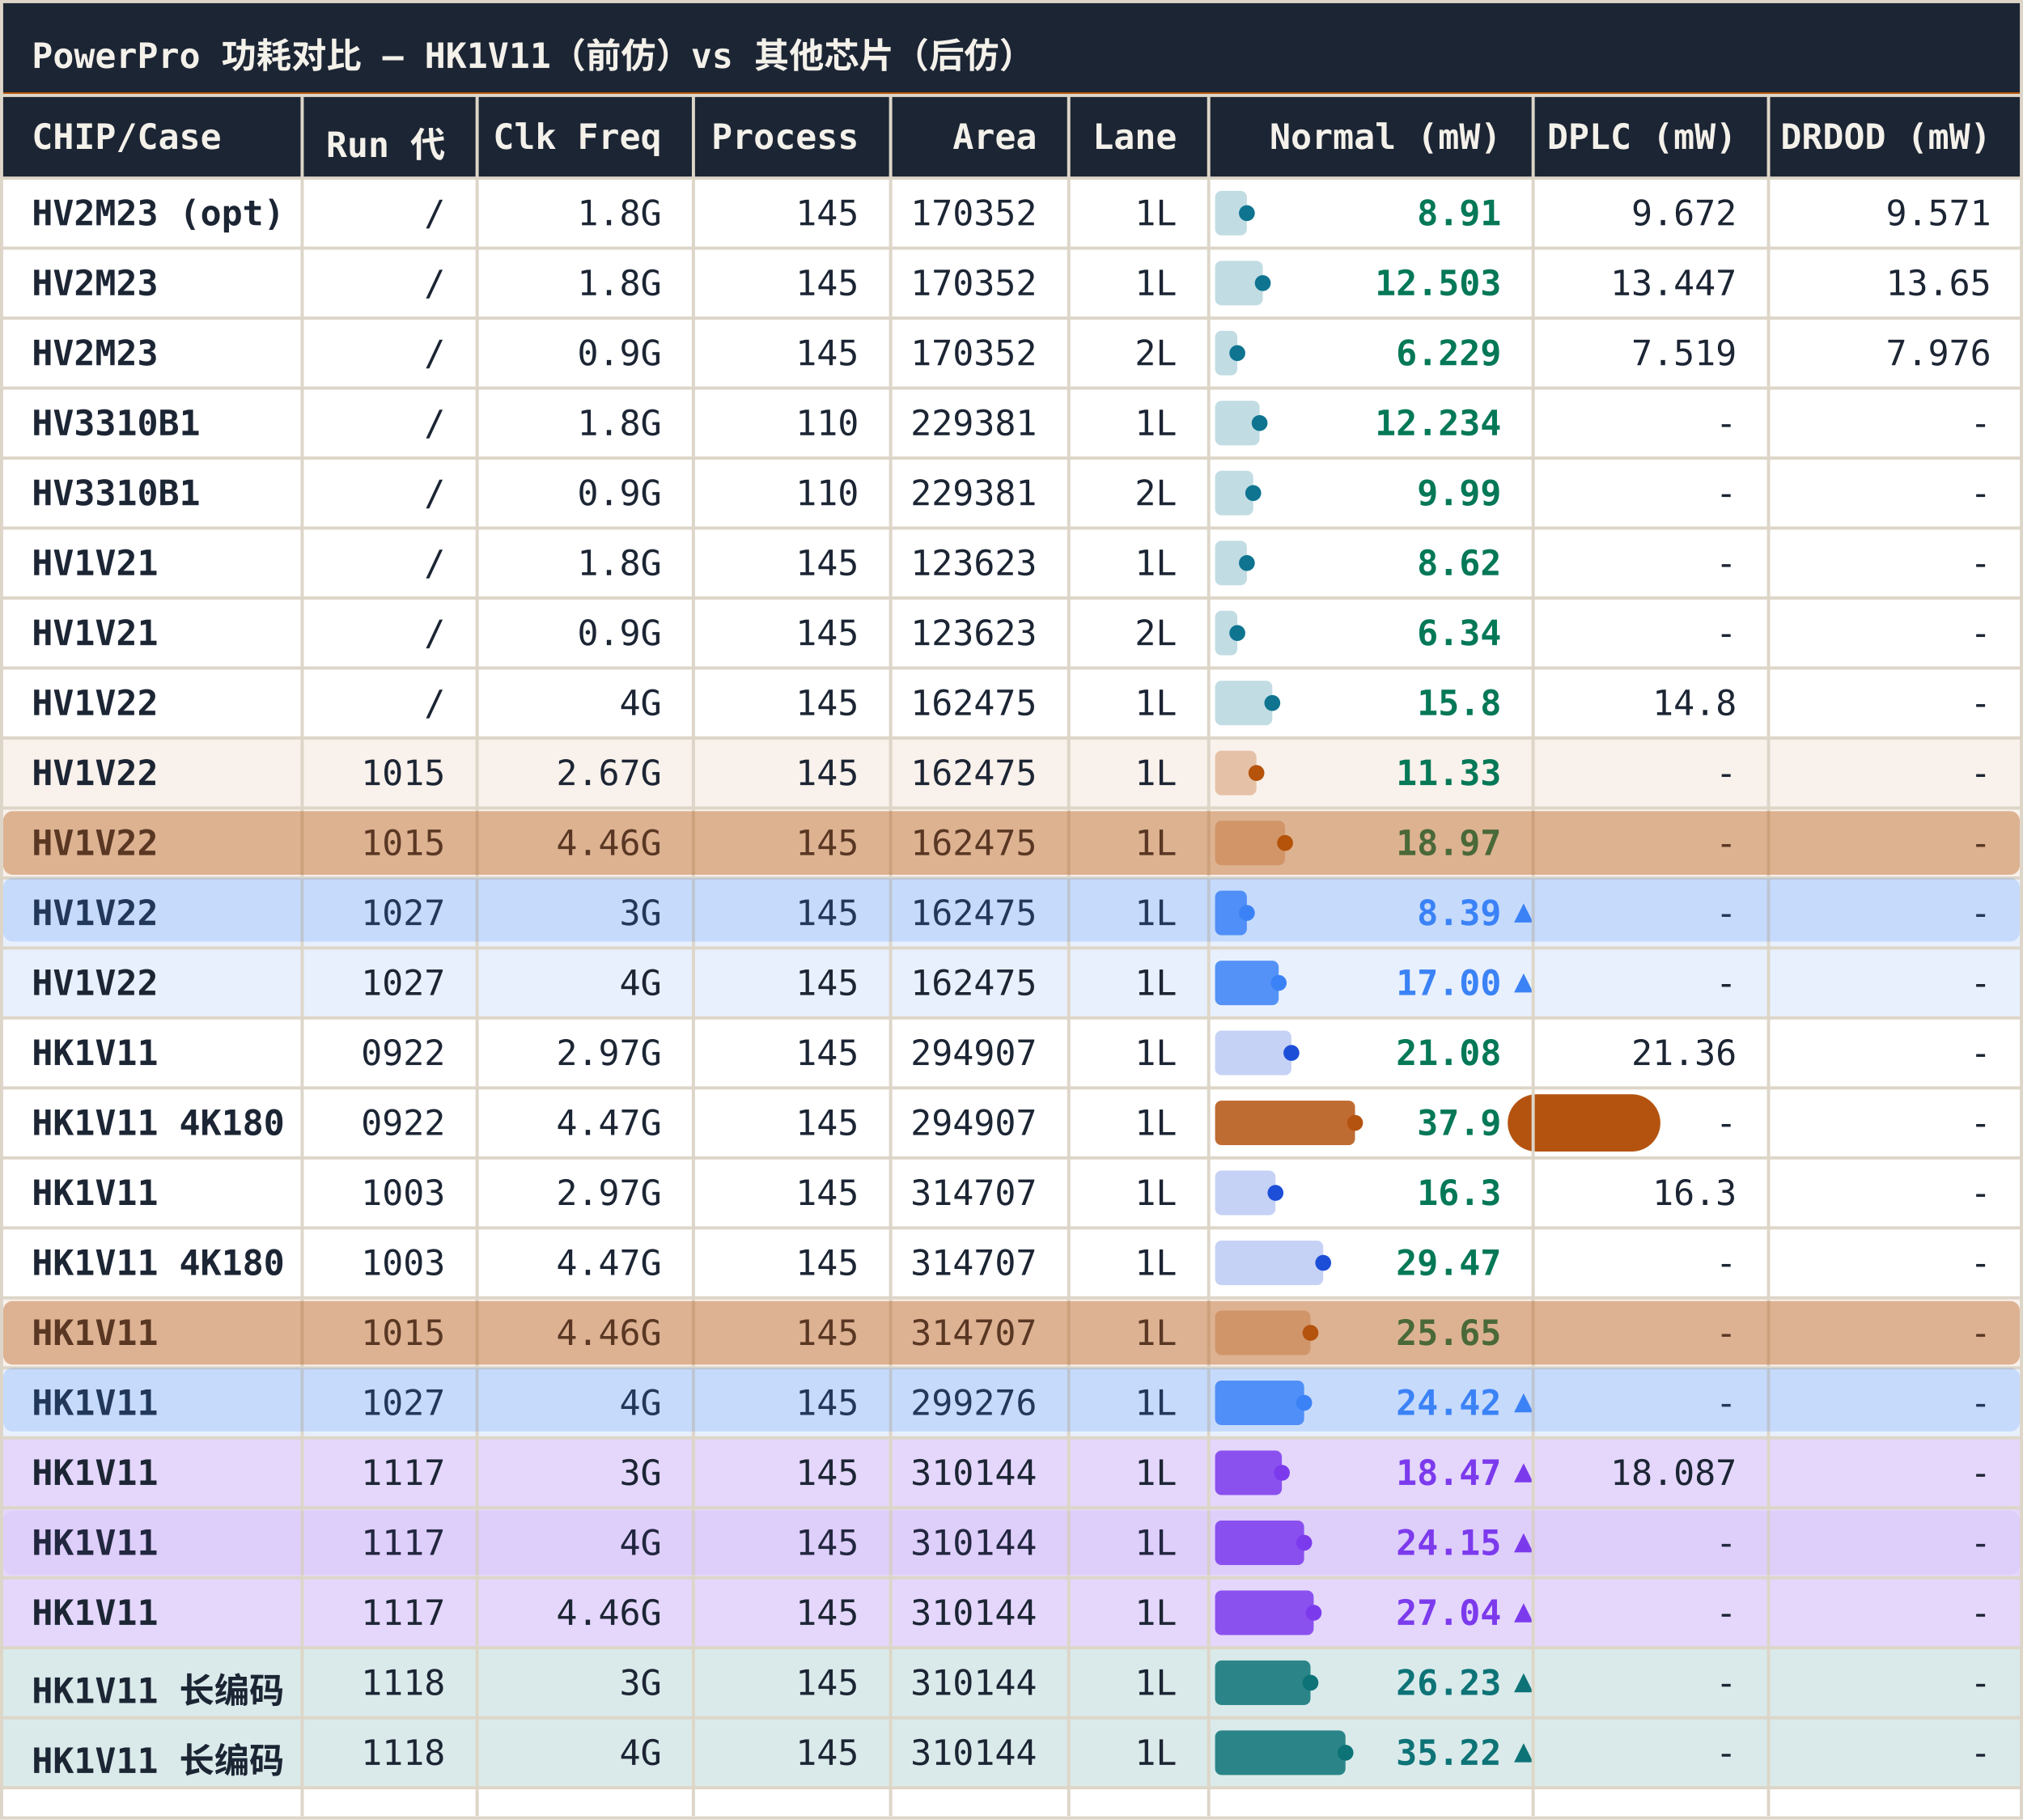
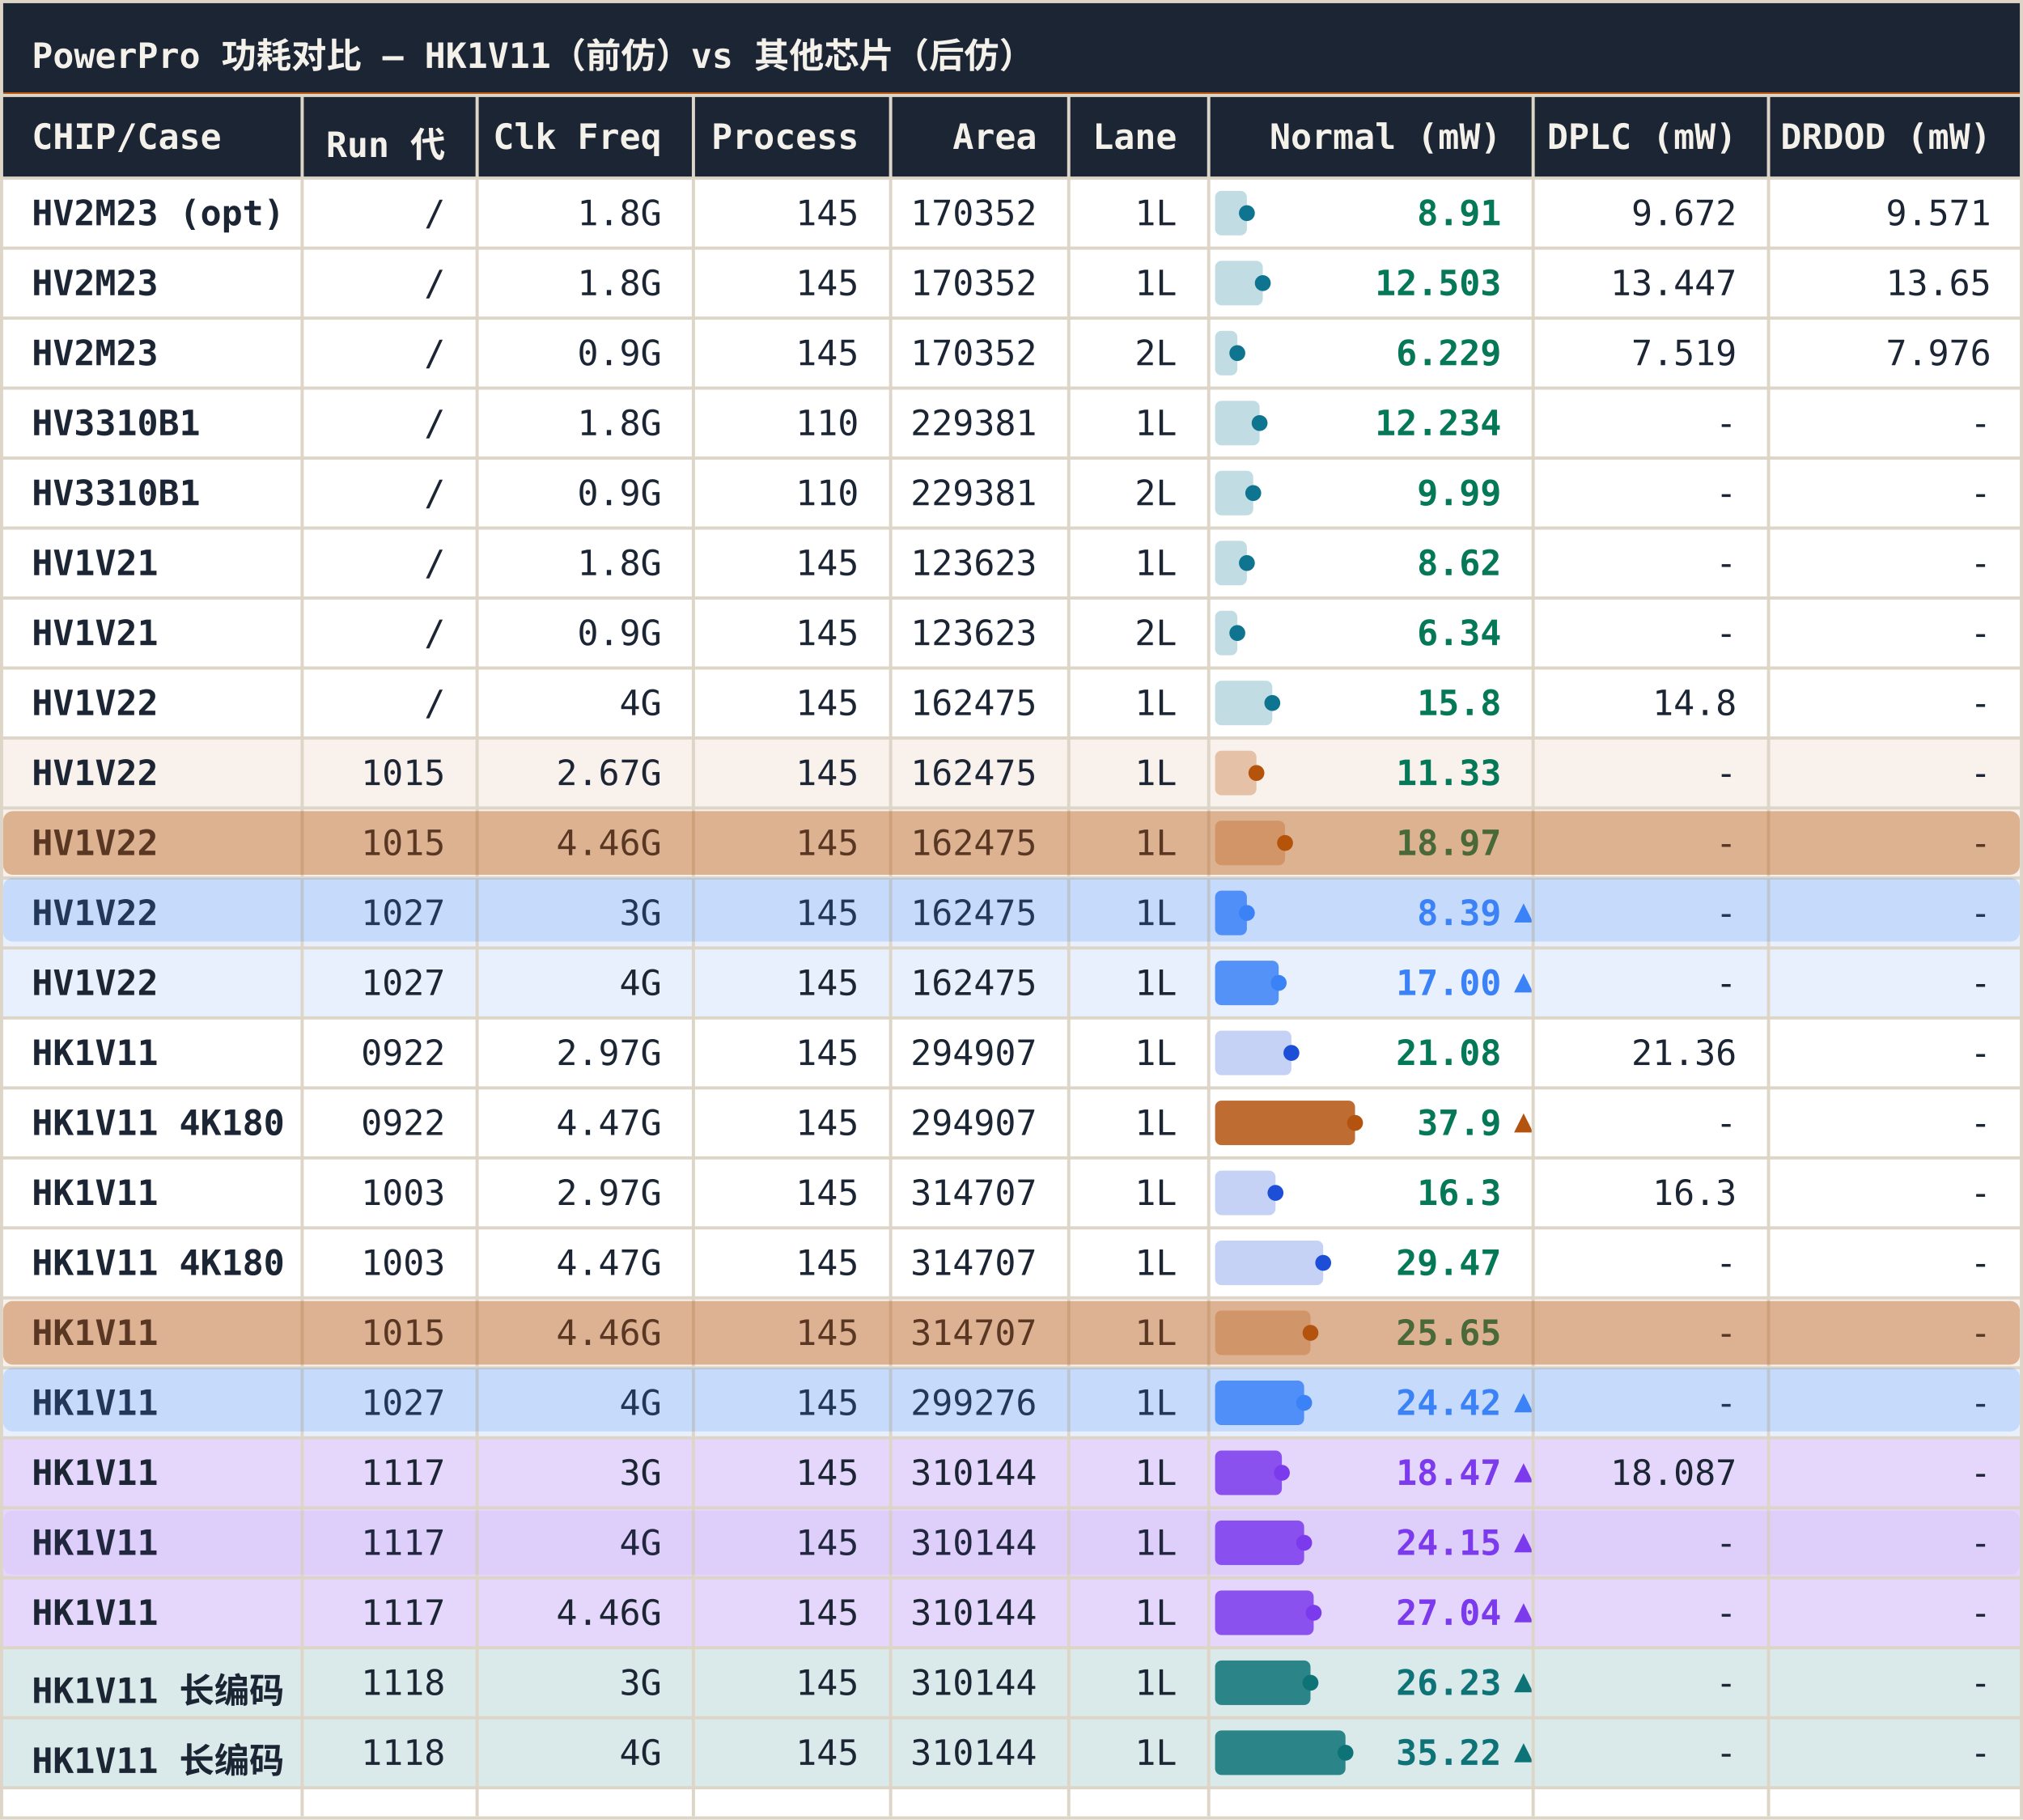
<svg xmlns="http://www.w3.org/2000/svg" width="636" height="572" viewBox="0 0 636 572">
  <style>
text{font-family:ui-monospace,Consolas,monospace,"Microsoft YaHei",sans-serif;font-size:11px;}




.in{}
.bar{transform-box:fill-box;transform-origin:left center;}
.r0{}
.b0{}
.r1{}
.b1{}
.r2{}
.b2{}
.r3{}
.b3{}
.r4{}
.b4{}
.r5{}
.b5{}
.r6{}
.b6{}
.r7{}
.b7{}
.r8{}
.b8{}
.r9{}
.b9{}
.r10{}
.b10{}
.r11{}
.b11{}
.r12{}
.b12{}
.r13{}
.b13{}
.r14{}
.b14{}
.r15{}
.b15{}
.r16{}
.b16{}
.r17{}
.b17{}
.r18{}
.b18{}
.r19{}
.b19{}
.sweep{transform-box:fill-box;transform-origin:left center;}
.cap{}
.breath{opacity:.4;}
- .maxpulse{opacity:1;}

.breath2{opacity:.4;}
.breath3{opacity:.4;}
.cmpband3{transform-box:fill-box;transform-origin:left center;}

.dot{}
.d0{}.d1{}.d2{}.d3{}.d4{}.d5{}.d6{}.d7{}.d8{}.d9{}.d10{}.d11{}.d12{}.d13{}.d14{}.d15{}.d16{}.d17{}.d18{}.d19{}
.r20{}
.b20{}
.d20{}
.r21{}
.b21{}
.d21{}
.r22{}
.b22{}
.d22{}

- .peakglow{}

@media (prefers-reduced-motion:reduce){*{animation:none!important}}
</style>
  <defs>
    <clipPath id="cCmp">
      <rect x="1" y="255" width="634" height="20" />
      <rect x="1" y="387" width="634" height="20" />
    </clipPath>
    <clipPath id="cCmp2">
      <rect x="1" y="276" width="634" height="20" />
      <rect x="1" y="408" width="634" height="20" />
    </clipPath>
    <clipPath id="cCmp3">
      <rect x="1" y="453" width="634" height="20" />
    </clipPath>
    <clipPath id="cBody">
      <rect x="0" y="56" width="636" height="484" />
    </clipPath>
    <linearGradient id="gCmp3" x1="0" y1="0" x2="1" y2="0">
      <stop offset="0" stop-color="#7c3aed" stop-opacity="0" />
      <stop offset="0.5" stop-color="#7c3aed" stop-opacity="0.25" />
      <stop offset="1" stop-color="#7c3aed" stop-opacity="0" />
    </linearGradient>
  </defs>
  <rect x="0" y="0" width="636" height="572" fill="#ffffff" />
  <g class="in">
    <rect x="0" y="0" width="636" height="30" fill="#1c2534" />
    <text x="10" y="15.0" dominant-baseline="central" fill="#f4f1ea" font-weight="bold">PowerPro 功耗对比 — HK1V11（前仿）vs 其他芯片（后仿）</text>
    <rect class="sweep" x="0" y="29" width="636" height="2" fill="#b45309" />
    <rect x="0" y="30" width="636" height="26" fill="#1c2534" />
    <text x="10" y="43.0" dominant-baseline="central" fill="#f4f1ea" font-weight="bold">CHIP/Case</text>
    <text x="140" y="43.0" text-anchor="end" dominant-baseline="central" fill="#f4f1ea" font-weight="bold">Run 代</text>
    <text x="208" y="43.0" text-anchor="end" dominant-baseline="central" fill="#f4f1ea" font-weight="bold">Clk Freq</text>
    <text x="270" y="43.0" text-anchor="end" dominant-baseline="central" fill="#f4f1ea" font-weight="bold">Process</text>
    <text x="326" y="43.0" text-anchor="end" dominant-baseline="central" fill="#f4f1ea" font-weight="bold">Area</text>
    <text x="370" y="43.0" text-anchor="end" dominant-baseline="central" fill="#f4f1ea" font-weight="bold">Lane</text>
    <text x="472" y="43.0" text-anchor="end" dominant-baseline="central" fill="#f4f1ea" font-weight="bold">Normal (mW)</text>
    <text x="546" y="43.0" text-anchor="end" dominant-baseline="central" fill="#f4f1ea" font-weight="bold">DPLC (mW)</text>
    <text x="626" y="43.0" text-anchor="end" dominant-baseline="central" fill="#f4f1ea" font-weight="bold">DRDOD (mW)</text>
  </g>
  <g class="r0">
    <rect class="bar b0" x="382" y="60" width="10" height="14" rx="2" fill="#0e7490" fill-opacity="0.25" />
    <circle class="dot d0" cx="392" cy="67" r="2.5" fill="#0e7490" />
    <text x="10" y="67.0" dominant-baseline="central" fill="#1c2534" font-weight="bold">HV2M23 (opt)</text>
    <text x="140" y="67.0" text-anchor="end" dominant-baseline="central" fill="#1c2534">/</text>
    <text x="208" y="67.0" text-anchor="end" dominant-baseline="central" fill="#1c2534">1.8G</text>
    <text x="270" y="67.0" text-anchor="end" dominant-baseline="central" fill="#1c2534">145</text>
    <text x="326" y="67.0" text-anchor="end" dominant-baseline="central" fill="#1c2534">170352</text>
    <text x="370" y="67.0" text-anchor="end" dominant-baseline="central" fill="#1c2534">1L</text>
    <text x="472" y="67.0" text-anchor="end" dominant-baseline="central" fill="#047857" font-weight="bold">8.91</text>
    <text x="546" y="67.0" text-anchor="end" dominant-baseline="central" fill="#1c2534">9.672</text>
    <text x="626" y="67.0" text-anchor="end" dominant-baseline="central" fill="#1c2534">9.571</text>
  </g>
  <g class="r1">
    <rect class="bar b1" x="382" y="82" width="15" height="14" rx="2" fill="#0e7490" fill-opacity="0.25" />
    <circle class="dot d1" cx="397" cy="89" r="2.5" fill="#0e7490" />
    <text x="10" y="89.0" dominant-baseline="central" fill="#1c2534" font-weight="bold">HV2M23</text>
    <text x="140" y="89.0" text-anchor="end" dominant-baseline="central" fill="#1c2534">/</text>
    <text x="208" y="89.0" text-anchor="end" dominant-baseline="central" fill="#1c2534">1.8G</text>
    <text x="270" y="89.0" text-anchor="end" dominant-baseline="central" fill="#1c2534">145</text>
    <text x="326" y="89.0" text-anchor="end" dominant-baseline="central" fill="#1c2534">170352</text>
    <text x="370" y="89.0" text-anchor="end" dominant-baseline="central" fill="#1c2534">1L</text>
    <text x="472" y="89.0" text-anchor="end" dominant-baseline="central" fill="#047857" font-weight="bold">12.503</text>
    <text x="546" y="89.0" text-anchor="end" dominant-baseline="central" fill="#1c2534">13.447</text>
    <text x="626" y="89.0" text-anchor="end" dominant-baseline="central" fill="#1c2534">13.65</text>
  </g>
  <g class="r2">
    <rect class="bar b2" x="382" y="104" width="7" height="14" rx="2" fill="#0e7490" fill-opacity="0.25" />
    <circle class="dot d2" cx="389" cy="111" r="2.5" fill="#0e7490" />
    <text x="10" y="111.0" dominant-baseline="central" fill="#1c2534" font-weight="bold">HV2M23</text>
    <text x="140" y="111.0" text-anchor="end" dominant-baseline="central" fill="#1c2534">/</text>
    <text x="208" y="111.0" text-anchor="end" dominant-baseline="central" fill="#1c2534">0.9G</text>
    <text x="270" y="111.0" text-anchor="end" dominant-baseline="central" fill="#1c2534">145</text>
    <text x="326" y="111.0" text-anchor="end" dominant-baseline="central" fill="#1c2534">170352</text>
    <text x="370" y="111.0" text-anchor="end" dominant-baseline="central" fill="#1c2534">2L</text>
    <text x="472" y="111.0" text-anchor="end" dominant-baseline="central" fill="#047857" font-weight="bold">6.229</text>
    <text x="546" y="111.0" text-anchor="end" dominant-baseline="central" fill="#1c2534">7.519</text>
    <text x="626" y="111.0" text-anchor="end" dominant-baseline="central" fill="#1c2534">7.976</text>
  </g>
  <g class="r3">
    <rect class="bar b3" x="382" y="126" width="14" height="14" rx="2" fill="#0e7490" fill-opacity="0.25" />
    <circle class="dot d3" cx="396" cy="133" r="2.5" fill="#0e7490" />
    <text x="10" y="133.0" dominant-baseline="central" fill="#1c2534" font-weight="bold">HV3310B1</text>
    <text x="140" y="133.0" text-anchor="end" dominant-baseline="central" fill="#1c2534">/</text>
    <text x="208" y="133.0" text-anchor="end" dominant-baseline="central" fill="#1c2534">1.8G</text>
    <text x="270" y="133.0" text-anchor="end" dominant-baseline="central" fill="#1c2534">110</text>
    <text x="326" y="133.0" text-anchor="end" dominant-baseline="central" fill="#1c2534">229381</text>
    <text x="370" y="133.0" text-anchor="end" dominant-baseline="central" fill="#1c2534">1L</text>
    <text x="472" y="133.0" text-anchor="end" dominant-baseline="central" fill="#047857" font-weight="bold">12.234</text>
    <text x="546" y="133.0" text-anchor="end" dominant-baseline="central" fill="#1c2534">-</text>
    <text x="626" y="133.0" text-anchor="end" dominant-baseline="central" fill="#1c2534">-</text>
  </g>
  <g class="r4">
    <rect class="bar b4" x="382" y="148" width="12" height="14" rx="2" fill="#0e7490" fill-opacity="0.25" />
    <circle class="dot d4" cx="394" cy="155" r="2.5" fill="#0e7490" />
    <text x="10" y="155.0" dominant-baseline="central" fill="#1c2534" font-weight="bold">HV3310B1</text>
    <text x="140" y="155.0" text-anchor="end" dominant-baseline="central" fill="#1c2534">/</text>
    <text x="208" y="155.0" text-anchor="end" dominant-baseline="central" fill="#1c2534">0.9G</text>
    <text x="270" y="155.0" text-anchor="end" dominant-baseline="central" fill="#1c2534">110</text>
    <text x="326" y="155.0" text-anchor="end" dominant-baseline="central" fill="#1c2534">229381</text>
    <text x="370" y="155.0" text-anchor="end" dominant-baseline="central" fill="#1c2534">2L</text>
    <text x="472" y="155.0" text-anchor="end" dominant-baseline="central" fill="#047857" font-weight="bold">9.99</text>
    <text x="546" y="155.0" text-anchor="end" dominant-baseline="central" fill="#1c2534">-</text>
    <text x="626" y="155.0" text-anchor="end" dominant-baseline="central" fill="#1c2534">-</text>
  </g>
  <g class="r5">
    <rect class="bar b5" x="382" y="170" width="10" height="14" rx="2" fill="#0e7490" fill-opacity="0.25" />
    <circle class="dot d5" cx="392" cy="177" r="2.5" fill="#0e7490" />
    <text x="10" y="177.0" dominant-baseline="central" fill="#1c2534" font-weight="bold">HV1V21</text>
    <text x="140" y="177.0" text-anchor="end" dominant-baseline="central" fill="#1c2534">/</text>
    <text x="208" y="177.0" text-anchor="end" dominant-baseline="central" fill="#1c2534">1.8G</text>
    <text x="270" y="177.0" text-anchor="end" dominant-baseline="central" fill="#1c2534">145</text>
    <text x="326" y="177.0" text-anchor="end" dominant-baseline="central" fill="#1c2534">123623</text>
    <text x="370" y="177.0" text-anchor="end" dominant-baseline="central" fill="#1c2534">1L</text>
    <text x="472" y="177.0" text-anchor="end" dominant-baseline="central" fill="#047857" font-weight="bold">8.62</text>
    <text x="546" y="177.0" text-anchor="end" dominant-baseline="central" fill="#1c2534">-</text>
    <text x="626" y="177.0" text-anchor="end" dominant-baseline="central" fill="#1c2534">-</text>
  </g>
  <g class="r6">
    <rect class="bar b6" x="382" y="192" width="7" height="14" rx="2" fill="#0e7490" fill-opacity="0.25" />
    <circle class="dot d6" cx="389" cy="199" r="2.5" fill="#0e7490" />
    <text x="10" y="199.0" dominant-baseline="central" fill="#1c2534" font-weight="bold">HV1V21</text>
    <text x="140" y="199.0" text-anchor="end" dominant-baseline="central" fill="#1c2534">/</text>
    <text x="208" y="199.0" text-anchor="end" dominant-baseline="central" fill="#1c2534">0.9G</text>
    <text x="270" y="199.0" text-anchor="end" dominant-baseline="central" fill="#1c2534">145</text>
    <text x="326" y="199.0" text-anchor="end" dominant-baseline="central" fill="#1c2534">123623</text>
    <text x="370" y="199.0" text-anchor="end" dominant-baseline="central" fill="#1c2534">2L</text>
    <text x="472" y="199.0" text-anchor="end" dominant-baseline="central" fill="#047857" font-weight="bold">6.34</text>
    <text x="546" y="199.0" text-anchor="end" dominant-baseline="central" fill="#1c2534">-</text>
    <text x="626" y="199.0" text-anchor="end" dominant-baseline="central" fill="#1c2534">-</text>
  </g>
  <g class="r7">
    <rect class="bar b7" x="382" y="214" width="18" height="14" rx="2" fill="#0e7490" fill-opacity="0.25" />
    <circle class="dot d7" cx="400" cy="221" r="2.5" fill="#0e7490" />
    <text x="10" y="221.0" dominant-baseline="central" fill="#1c2534" font-weight="bold">HV1V22</text>
    <text x="140" y="221.0" text-anchor="end" dominant-baseline="central" fill="#1c2534">/</text>
    <text x="208" y="221.0" text-anchor="end" dominant-baseline="central" fill="#1c2534">4G</text>
    <text x="270" y="221.0" text-anchor="end" dominant-baseline="central" fill="#1c2534">145</text>
    <text x="326" y="221.0" text-anchor="end" dominant-baseline="central" fill="#1c2534">162475</text>
    <text x="370" y="221.0" text-anchor="end" dominant-baseline="central" fill="#1c2534">1L</text>
    <text x="472" y="221.0" text-anchor="end" dominant-baseline="central" fill="#047857" font-weight="bold">15.8</text>
    <text x="546" y="221.0" text-anchor="end" dominant-baseline="central" fill="#1c2534">14.8</text>
    <text x="626" y="221.0" text-anchor="end" dominant-baseline="central" fill="#1c2534">-</text>
  </g>
  <g class="r8">
    <rect x="0" y="232" width="636" height="22" fill="#b45309" fill-opacity="0.08" />
    <rect class="bar b8" x="382" y="236" width="13" height="14" rx="2" fill="#b45309" fill-opacity="0.30" />
    <circle class="dot d8" cx="395" cy="243" r="2.5" fill="#b45309" />
    <text x="10" y="243.0" dominant-baseline="central" fill="#1c2534" font-weight="bold">HV1V22</text>
    <text x="140" y="243.0" text-anchor="end" dominant-baseline="central" fill="#1c2534">1015</text>
    <text x="208" y="243.0" text-anchor="end" dominant-baseline="central" fill="#1c2534">2.67G</text>
    <text x="270" y="243.0" text-anchor="end" dominant-baseline="central" fill="#1c2534">145</text>
    <text x="326" y="243.0" text-anchor="end" dominant-baseline="central" fill="#1c2534">162475</text>
    <text x="370" y="243.0" text-anchor="end" dominant-baseline="central" fill="#1c2534">1L</text>
    <text x="472" y="243.0" text-anchor="end" dominant-baseline="central" fill="#047857" font-weight="bold">11.33</text>
    <text x="546" y="243.0" text-anchor="end" dominant-baseline="central" fill="#1c2534">-</text>
    <text x="626" y="243.0" text-anchor="end" dominant-baseline="central" fill="#1c2534">-</text>
  </g>
  <g class="r9">
    <rect x="0" y="254" width="636" height="22" fill="#b45309" fill-opacity="0.08" />
    <rect class="bar b9" x="382" y="258" width="22" height="14" rx="2" fill="#b45309" fill-opacity="0.30" />
    <circle class="dot d9" cx="404" cy="265" r="2.5" fill="#b45309" />
    <text x="10" y="265.0" dominant-baseline="central" fill="#1c2534" font-weight="bold">HV1V22</text>
    <text x="140" y="265.0" text-anchor="end" dominant-baseline="central" fill="#1c2534">1015</text>
    <text x="208" y="265.0" text-anchor="end" dominant-baseline="central" fill="#1c2534">4.46G</text>
    <text x="270" y="265.0" text-anchor="end" dominant-baseline="central" fill="#1c2534">145</text>
    <text x="326" y="265.0" text-anchor="end" dominant-baseline="central" fill="#1c2534">162475</text>
    <text x="370" y="265.0" text-anchor="end" dominant-baseline="central" fill="#1c2534">1L</text>
    <text x="472" y="265.0" text-anchor="end" dominant-baseline="central" fill="#047857" font-weight="bold">18.97</text>
    <text x="546" y="265.0" text-anchor="end" dominant-baseline="central" fill="#1c2534">-</text>
    <text x="626" y="265.0" text-anchor="end" dominant-baseline="central" fill="#1c2534">-</text>
  </g>
  <g class="r10">
    <rect x="0" y="276" width="636" height="22" fill="#3b82f6" fill-opacity="0.12" />
    <rect class="bar b10" x="382" y="280" width="10" height="14" rx="2" fill="#3b82f6" fill-opacity="0.85" />
    <path d="M476 290 L482 290 L479 284 Z" fill="#3b82f6" />
    <circle class="dot d10" cx="392" cy="287" r="2.5" fill="#3b82f6" />
    <text x="10" y="287.0" dominant-baseline="central" fill="#1c2534" font-weight="bold">HV1V22</text>
    <text x="140" y="287.0" text-anchor="end" dominant-baseline="central" fill="#1c2534">1027</text>
    <text x="208" y="287.0" text-anchor="end" dominant-baseline="central" fill="#1c2534">3G</text>
    <text x="270" y="287.0" text-anchor="end" dominant-baseline="central" fill="#1c2534">145</text>
    <text x="326" y="287.0" text-anchor="end" dominant-baseline="central" fill="#1c2534">162475</text>
    <text x="370" y="287.0" text-anchor="end" dominant-baseline="central" fill="#1c2534">1L</text>
    <text x="472" y="287.0" text-anchor="end" dominant-baseline="central" fill="#3b82f6" font-weight="bold">8.39</text>
    <text x="546" y="287.0" text-anchor="end" dominant-baseline="central" fill="#1c2534">-</text>
    <text x="626" y="287.0" text-anchor="end" dominant-baseline="central" fill="#1c2534">-</text>
  </g>
  <g class="r11">
    <rect x="0" y="298" width="636" height="22" fill="#3b82f6" fill-opacity="0.12" />
    <rect class="bar b11" x="382" y="302" width="20" height="14" rx="2" fill="#3b82f6" fill-opacity="0.85" />
    <path d="M476 312 L482 312 L479 306 Z" fill="#3b82f6" />
    <circle class="dot d11" cx="402" cy="309" r="2.5" fill="#3b82f6" />
    <text x="10" y="309.0" dominant-baseline="central" fill="#1c2534" font-weight="bold">HV1V22</text>
    <text x="140" y="309.0" text-anchor="end" dominant-baseline="central" fill="#1c2534">1027</text>
    <text x="208" y="309.0" text-anchor="end" dominant-baseline="central" fill="#1c2534">4G</text>
    <text x="270" y="309.0" text-anchor="end" dominant-baseline="central" fill="#1c2534">145</text>
    <text x="326" y="309.0" text-anchor="end" dominant-baseline="central" fill="#1c2534">162475</text>
    <text x="370" y="309.0" text-anchor="end" dominant-baseline="central" fill="#1c2534">1L</text>
    <text x="472" y="309.0" text-anchor="end" dominant-baseline="central" fill="#3b82f6" font-weight="bold">17.00</text>
    <text x="546" y="309.0" text-anchor="end" dominant-baseline="central" fill="#1c2534">-</text>
    <text x="626" y="309.0" text-anchor="end" dominant-baseline="central" fill="#1c2534">-</text>
  </g>
  <g class="r12">
    <rect class="bar b12" x="382" y="324" width="24" height="14" rx="2" fill="#1d4ed8" fill-opacity="0.25" />
    <circle class="dot d12" cx="406" cy="331" r="2.5" fill="#1d4ed8" />
    <text x="10" y="331.0" dominant-baseline="central" fill="#1c2534" font-weight="bold">HK1V11</text>
    <text x="140" y="331.0" text-anchor="end" dominant-baseline="central" fill="#1c2534">0922</text>
    <text x="208" y="331.0" text-anchor="end" dominant-baseline="central" fill="#1c2534">2.97G</text>
    <text x="270" y="331.0" text-anchor="end" dominant-baseline="central" fill="#1c2534">145</text>
    <text x="326" y="331.0" text-anchor="end" dominant-baseline="central" fill="#1c2534">294907</text>
    <text x="370" y="331.0" text-anchor="end" dominant-baseline="central" fill="#1c2534">1L</text>
    <text x="472" y="331.0" text-anchor="end" dominant-baseline="central" fill="#047857" font-weight="bold">21.08</text>
    <text x="546" y="331.0" text-anchor="end" dominant-baseline="central" fill="#1c2534">21.36</text>
    <text x="626" y="331.0" text-anchor="end" dominant-baseline="central" fill="#1c2534">-</text>
  </g>
  <g class="r13">
-     <rect class="peakglow" x="474" y="344" width="48" height="18" rx="9" fill="#b45310" />
-     <g class="maxpulse">
-       <rect class="bar b13" x="382" y="346" width="44" height="14" rx="2" fill="#b45310" fill-opacity="0.85" />
-       <path d="M476 356 L482 356 L479 350 Z" fill="#b45310" />
-     </g>
+     <rect class="bar b13" x="382" y="346" width="44" height="14" rx="2" fill="#b45310" fill-opacity="0.85" />
+     <path d="M476 356 L482 356 L479 350 Z" fill="#b45310" />
    <circle class="dot d13" cx="426" cy="353" r="2.5" fill="#b45310" />
    <text x="10" y="353.0" dominant-baseline="central" fill="#1c2534" font-weight="bold">HK1V11 4K180</text>
    <text x="140" y="353.0" text-anchor="end" dominant-baseline="central" fill="#1c2534">0922</text>
    <text x="208" y="353.0" text-anchor="end" dominant-baseline="central" fill="#1c2534">4.47G</text>
    <text x="270" y="353.0" text-anchor="end" dominant-baseline="central" fill="#1c2534">145</text>
    <text x="326" y="353.0" text-anchor="end" dominant-baseline="central" fill="#1c2534">294907</text>
    <text x="370" y="353.0" text-anchor="end" dominant-baseline="central" fill="#1c2534">1L</text>
    <text x="472" y="353.0" text-anchor="end" dominant-baseline="central" fill="#047857" font-weight="bold">37.9</text>
    <text x="546" y="353.0" text-anchor="end" dominant-baseline="central" fill="#1c2534">-</text>
    <text x="626" y="353.0" text-anchor="end" dominant-baseline="central" fill="#1c2534">-</text>
  </g>
  <g class="r14">
    <rect class="bar b14" x="382" y="368" width="19" height="14" rx="2" fill="#1d4ed8" fill-opacity="0.25" />
    <circle class="dot d14" cx="401" cy="375" r="2.5" fill="#1d4ed8" />
    <text x="10" y="375.0" dominant-baseline="central" fill="#1c2534" font-weight="bold">HK1V11</text>
    <text x="140" y="375.0" text-anchor="end" dominant-baseline="central" fill="#1c2534">1003</text>
    <text x="208" y="375.0" text-anchor="end" dominant-baseline="central" fill="#1c2534">2.97G</text>
    <text x="270" y="375.0" text-anchor="end" dominant-baseline="central" fill="#1c2534">145</text>
    <text x="326" y="375.0" text-anchor="end" dominant-baseline="central" fill="#1c2534">314707</text>
    <text x="370" y="375.0" text-anchor="end" dominant-baseline="central" fill="#1c2534">1L</text>
    <text x="472" y="375.0" text-anchor="end" dominant-baseline="central" fill="#047857" font-weight="bold">16.3</text>
    <text x="546" y="375.0" text-anchor="end" dominant-baseline="central" fill="#1c2534">16.3</text>
    <text x="626" y="375.0" text-anchor="end" dominant-baseline="central" fill="#1c2534">-</text>
  </g>
  <g class="r15">
    <rect class="bar b15" x="382" y="390" width="34" height="14" rx="2" fill="#1d4ed8" fill-opacity="0.25" />
    <circle class="dot d15" cx="416" cy="397" r="2.5" fill="#1d4ed8" />
    <text x="10" y="397.0" dominant-baseline="central" fill="#1c2534" font-weight="bold">HK1V11 4K180</text>
    <text x="140" y="397.0" text-anchor="end" dominant-baseline="central" fill="#1c2534">1003</text>
    <text x="208" y="397.0" text-anchor="end" dominant-baseline="central" fill="#1c2534">4.47G</text>
    <text x="270" y="397.0" text-anchor="end" dominant-baseline="central" fill="#1c2534">145</text>
    <text x="326" y="397.0" text-anchor="end" dominant-baseline="central" fill="#1c2534">314707</text>
    <text x="370" y="397.0" text-anchor="end" dominant-baseline="central" fill="#1c2534">1L</text>
    <text x="472" y="397.0" text-anchor="end" dominant-baseline="central" fill="#047857" font-weight="bold">29.47</text>
    <text x="546" y="397.0" text-anchor="end" dominant-baseline="central" fill="#1c2534">-</text>
    <text x="626" y="397.0" text-anchor="end" dominant-baseline="central" fill="#1c2534">-</text>
  </g>
  <g class="r16">
    <rect x="0" y="408" width="636" height="22" fill="#b45310" fill-opacity="0.08" />
    <rect class="bar b16" x="382" y="412" width="30" height="14" rx="2" fill="#b45310" fill-opacity="0.30" />
    <circle class="dot d16" cx="412" cy="419" r="2.5" fill="#b45310" />
    <text x="10" y="419.0" dominant-baseline="central" fill="#1c2534" font-weight="bold">HK1V11</text>
    <text x="140" y="419.0" text-anchor="end" dominant-baseline="central" fill="#1c2534">1015</text>
    <text x="208" y="419.0" text-anchor="end" dominant-baseline="central" fill="#1c2534">4.46G</text>
    <text x="270" y="419.0" text-anchor="end" dominant-baseline="central" fill="#1c2534">145</text>
    <text x="326" y="419.0" text-anchor="end" dominant-baseline="central" fill="#1c2534">314707</text>
    <text x="370" y="419.0" text-anchor="end" dominant-baseline="central" fill="#1c2534">1L</text>
    <text x="472" y="419.0" text-anchor="end" dominant-baseline="central" fill="#047857" font-weight="bold">25.65</text>
    <text x="546" y="419.0" text-anchor="end" dominant-baseline="central" fill="#1c2534">-</text>
    <text x="626" y="419.0" text-anchor="end" dominant-baseline="central" fill="#1c2534">-</text>
  </g>
  <g class="r17">
    <rect x="0" y="430" width="636" height="22" fill="#3b82f6" fill-opacity="0.12" />
    <rect class="bar b17" x="382" y="434" width="28" height="14" rx="2" fill="#3b82f6" fill-opacity="0.85" />
    <path d="M476 444 L482 444 L479 438 Z" fill="#3b82f6" />
    <circle class="dot d17" cx="410" cy="441" r="2.5" fill="#3b82f6" />
    <text x="10" y="441.0" dominant-baseline="central" fill="#1c2534" font-weight="bold">HK1V11</text>
    <text x="140" y="441.0" text-anchor="end" dominant-baseline="central" fill="#1c2534">1027</text>
    <text x="208" y="441.0" text-anchor="end" dominant-baseline="central" fill="#1c2534">4G</text>
    <text x="270" y="441.0" text-anchor="end" dominant-baseline="central" fill="#1c2534">145</text>
    <text x="326" y="441.0" text-anchor="end" dominant-baseline="central" fill="#1c2534">299276</text>
    <text x="370" y="441.0" text-anchor="end" dominant-baseline="central" fill="#1c2534">1L</text>
    <text x="472" y="441.0" text-anchor="end" dominant-baseline="central" fill="#3b82f6" font-weight="bold">24.42</text>
    <text x="546" y="441.0" text-anchor="end" dominant-baseline="central" fill="#1c2534">-</text>
    <text x="626" y="441.0" text-anchor="end" dominant-baseline="central" fill="#1c2534">-</text>
  </g>
  <g class="r18">
    <rect x="0" y="452" width="636" height="22" fill="#7c3aed" fill-opacity="0.20" />
    <rect class="bar b18" x="382" y="456" width="21" height="14" rx="2" fill="#7c3aed" fill-opacity="0.85" />
    <path d="M476 466 L482 466 L479 460 Z" fill="#7c3aed" />
    <circle class="dot d18" cx="403" cy="463" r="2.5" fill="#7c3aed" />
    <text x="10" y="463.0" dominant-baseline="central" fill="#1c2534" font-weight="bold">HK1V11</text>
    <text x="140" y="463.0" text-anchor="end" dominant-baseline="central" fill="#1c2534">1117</text>
    <text x="208" y="463.0" text-anchor="end" dominant-baseline="central" fill="#1c2534">3G</text>
    <text x="270" y="463.0" text-anchor="end" dominant-baseline="central" fill="#1c2534">145</text>
    <text x="326" y="463.0" text-anchor="end" dominant-baseline="central" fill="#1c2534">310144</text>
    <text x="370" y="463.0" text-anchor="end" dominant-baseline="central" fill="#1c2534">1L</text>
    <text x="472" y="463.0" text-anchor="end" dominant-baseline="central" fill="#7c3aed" font-weight="bold">18.47</text>
    <text x="546" y="463.0" text-anchor="end" dominant-baseline="central" fill="#1c2534">18.087</text>
    <text x="626" y="463.0" text-anchor="end" dominant-baseline="central" fill="#1c2534">-</text>
  </g>
  <g class="r19">
    <rect x="0" y="474" width="636" height="22" fill="#7c3aed" fill-opacity="0.20" />
    <rect class="bar b19" x="382" y="478" width="28" height="14" rx="2" fill="#7c3aed" fill-opacity="0.85" />
    <path d="M476 488 L482 488 L479 482 Z" fill="#7c3aed" />
    <circle class="dot d19" cx="410" cy="485" r="2.5" fill="#7c3aed" />
    <text x="10" y="485.0" dominant-baseline="central" fill="#1c2534" font-weight="bold">HK1V11</text>
    <text x="140" y="485.0" text-anchor="end" dominant-baseline="central" fill="#1c2534">1117</text>
    <text x="208" y="485.0" text-anchor="end" dominant-baseline="central" fill="#1c2534">4G</text>
    <text x="270" y="485.0" text-anchor="end" dominant-baseline="central" fill="#1c2534">145</text>
    <text x="326" y="485.0" text-anchor="end" dominant-baseline="central" fill="#1c2534">310144</text>
    <text x="370" y="485.0" text-anchor="end" dominant-baseline="central" fill="#1c2534">1L</text>
    <text x="472" y="485.0" text-anchor="end" dominant-baseline="central" fill="#7c3aed" font-weight="bold">24.15</text>
    <text x="546" y="485.0" text-anchor="end" dominant-baseline="central" fill="#1c2534">-</text>
    <text x="626" y="485.0" text-anchor="end" dominant-baseline="central" fill="#1c2534">-</text>
  </g>
  <g class="r20">
    <rect x="0" y="496" width="636" height="22" fill="#7c3aed" fill-opacity="0.20" />
    <rect class="bar b20" x="382" y="500" width="31" height="14" rx="2" fill="#7c3aed" fill-opacity="0.85" />
    <path d="M476 510 L482 510 L479 504 Z" fill="#7c3aed" />
    <circle class="dot d20" cx="413" cy="507" r="2.5" fill="#7c3aed" />
    <text x="10" y="507.0" dominant-baseline="central" fill="#1c2534" font-weight="bold">HK1V11</text>
    <text x="140" y="507.0" text-anchor="end" dominant-baseline="central" fill="#1c2534">1117</text>
    <text x="208" y="507.0" text-anchor="end" dominant-baseline="central" fill="#1c2534">4.46G</text>
    <text x="270" y="507.0" text-anchor="end" dominant-baseline="central" fill="#1c2534">145</text>
    <text x="326" y="507.0" text-anchor="end" dominant-baseline="central" fill="#1c2534">310144</text>
    <text x="370" y="507.0" text-anchor="end" dominant-baseline="central" fill="#1c2534">1L</text>
    <text x="472" y="507.0" text-anchor="end" dominant-baseline="central" fill="#7c3aed" font-weight="bold">27.04</text>
    <text x="546" y="507.0" text-anchor="end" dominant-baseline="central" fill="#1c2534">-</text>
    <text x="626" y="507.0" text-anchor="end" dominant-baseline="central" fill="#1c2534">-</text>
  </g>
  <g class="r21">
    <rect x="0" y="518" width="636" height="22" fill="#0d7377" fill-opacity="0.15" />
    <rect class="bar b21" x="382" y="522" width="30" height="14" rx="2" fill="#0d7377" fill-opacity="0.85" />
    <path d="M476 532 L482 532 L479 526 Z" fill="#0d7377" />
    <circle class="dot d21" cx="412" cy="529" r="2.5" fill="#0d7377" />
    <text x="10" y="529.0" dominant-baseline="central" fill="#1c2534" font-weight="bold">HK1V11 长编码</text>
    <text x="140" y="529.0" text-anchor="end" dominant-baseline="central" fill="#1c2534">1118</text>
    <text x="208" y="529.0" text-anchor="end" dominant-baseline="central" fill="#1c2534">3G</text>
    <text x="270" y="529.0" text-anchor="end" dominant-baseline="central" fill="#1c2534">145</text>
    <text x="326" y="529.0" text-anchor="end" dominant-baseline="central" fill="#1c2534">310144</text>
    <text x="370" y="529.0" text-anchor="end" dominant-baseline="central" fill="#1c2534">1L</text>
    <text x="472" y="529.0" text-anchor="end" dominant-baseline="central" fill="#0d7377" font-weight="bold">26.23</text>
    <text x="546" y="529.0" text-anchor="end" dominant-baseline="central" fill="#1c2534">-</text>
    <text x="626" y="529.0" text-anchor="end" dominant-baseline="central" fill="#1c2534">-</text>
  </g>
  <g class="r22">
    <rect x="0" y="540" width="636" height="22" fill="#0d7377" fill-opacity="0.15" />
    <rect class="bar b22" x="382" y="544" width="41" height="14" rx="2" fill="#0d7377" fill-opacity="0.85" />
    <path d="M476 554 L482 554 L479 548 Z" fill="#0d7377" />
    <circle class="dot d22" cx="423" cy="551" r="2.5" fill="#0d7377" />
    <text x="10" y="551.0" dominant-baseline="central" fill="#1c2534" font-weight="bold">HK1V11 长编码</text>
    <text x="140" y="551.0" text-anchor="end" dominant-baseline="central" fill="#1c2534">1118</text>
    <text x="208" y="551.0" text-anchor="end" dominant-baseline="central" fill="#1c2534">4G</text>
    <text x="270" y="551.0" text-anchor="end" dominant-baseline="central" fill="#1c2534">145</text>
    <text x="326" y="551.0" text-anchor="end" dominant-baseline="central" fill="#1c2534">310144</text>
    <text x="370" y="551.0" text-anchor="end" dominant-baseline="central" fill="#1c2534">1L</text>
    <text x="472" y="551.0" text-anchor="end" dominant-baseline="central" fill="#0d7377" font-weight="bold">35.22</text>
    <text x="546" y="551.0" text-anchor="end" dominant-baseline="central" fill="#1c2534">-</text>
    <text x="626" y="551.0" text-anchor="end" dominant-baseline="central" fill="#1c2534">-</text>
  </g>
  <g clip-path="url(#cBody)" />
  <g stroke="#ddd6c8" stroke-width="1">
    <line x1="0" y1="30" x2="0" y2="571" />
    <line x1="0" y1="30" x2="0" y2="571" />
    <line x1="95" y1="30" x2="95" y2="571" />
    <line x1="150" y1="30" x2="150" y2="571" />
    <line x1="218" y1="30" x2="218" y2="571" />
    <line x1="280" y1="30" x2="280" y2="571" />
    <line x1="336" y1="30" x2="336" y2="571" />
    <line x1="380" y1="30" x2="380" y2="571" />
    <line x1="482" y1="30" x2="482" y2="571" />
    <line x1="556" y1="30" x2="556" y2="571" />
    <line x1="0" y1="30" x2="636" y2="30" />
    <line x1="0" y1="56" x2="636" y2="56" />
    <line x1="0" y1="78" x2="636" y2="78" />
    <line x1="0" y1="100" x2="636" y2="100" />
    <line x1="0" y1="122" x2="636" y2="122" />
    <line x1="0" y1="144" x2="636" y2="144" />
    <line x1="0" y1="166" x2="636" y2="166" />
    <line x1="0" y1="188" x2="636" y2="188" />
    <line x1="0" y1="210" x2="636" y2="210" />
    <line x1="0" y1="232" x2="636" y2="232" />
    <line x1="0" y1="254" x2="636" y2="254" />
    <line x1="0" y1="276" x2="636" y2="276" />
    <line x1="0" y1="298" x2="636" y2="298" />
    <line x1="0" y1="320" x2="636" y2="320" />
    <line x1="0" y1="342" x2="636" y2="342" />
    <line x1="0" y1="364" x2="636" y2="364" />
    <line x1="0" y1="386" x2="636" y2="386" />
    <line x1="0" y1="408" x2="636" y2="408" />
    <line x1="0" y1="430" x2="636" y2="430" />
    <line x1="0" y1="452" x2="636" y2="452" />
    <line x1="0" y1="474" x2="636" y2="474" />
    <line x1="0" y1="496" x2="636" y2="496" />
    <line x1="0" y1="518" x2="636" y2="518" />
    <line x1="0" y1="540" x2="636" y2="540" />
    <line x1="0" y1="562" x2="636" y2="562" />
  </g>
  <g class="breath" fill="#b45309">
    <rect x="1" y="255" width="634" height="20" rx="3" />
    <rect x="1" y="409" width="634" height="20" rx="3" />
  </g>
  <g class="breath2" fill="#3b82f6" fill-opacity="0.5">
    <rect x="1" y="276" width="634" height="20" rx="3" />
    <rect x="1" y="430" width="634" height="20" rx="3" />
  </g>
  <g class="breath3" fill="#7c3aed" fill-opacity="0.16">
    <rect x="1" y="475" width="634" height="20" rx="3" />
  </g>
  <g clip-path="url(#cCmp)" />
  <g clip-path="url(#cCmp2)" />
  <g clip-path="url(#cCmp3)" />
  <rect x="0.5" y="0.5" width="635" height="571" fill="none" stroke="#ddd6c8" stroke-width="1" />
</svg>
